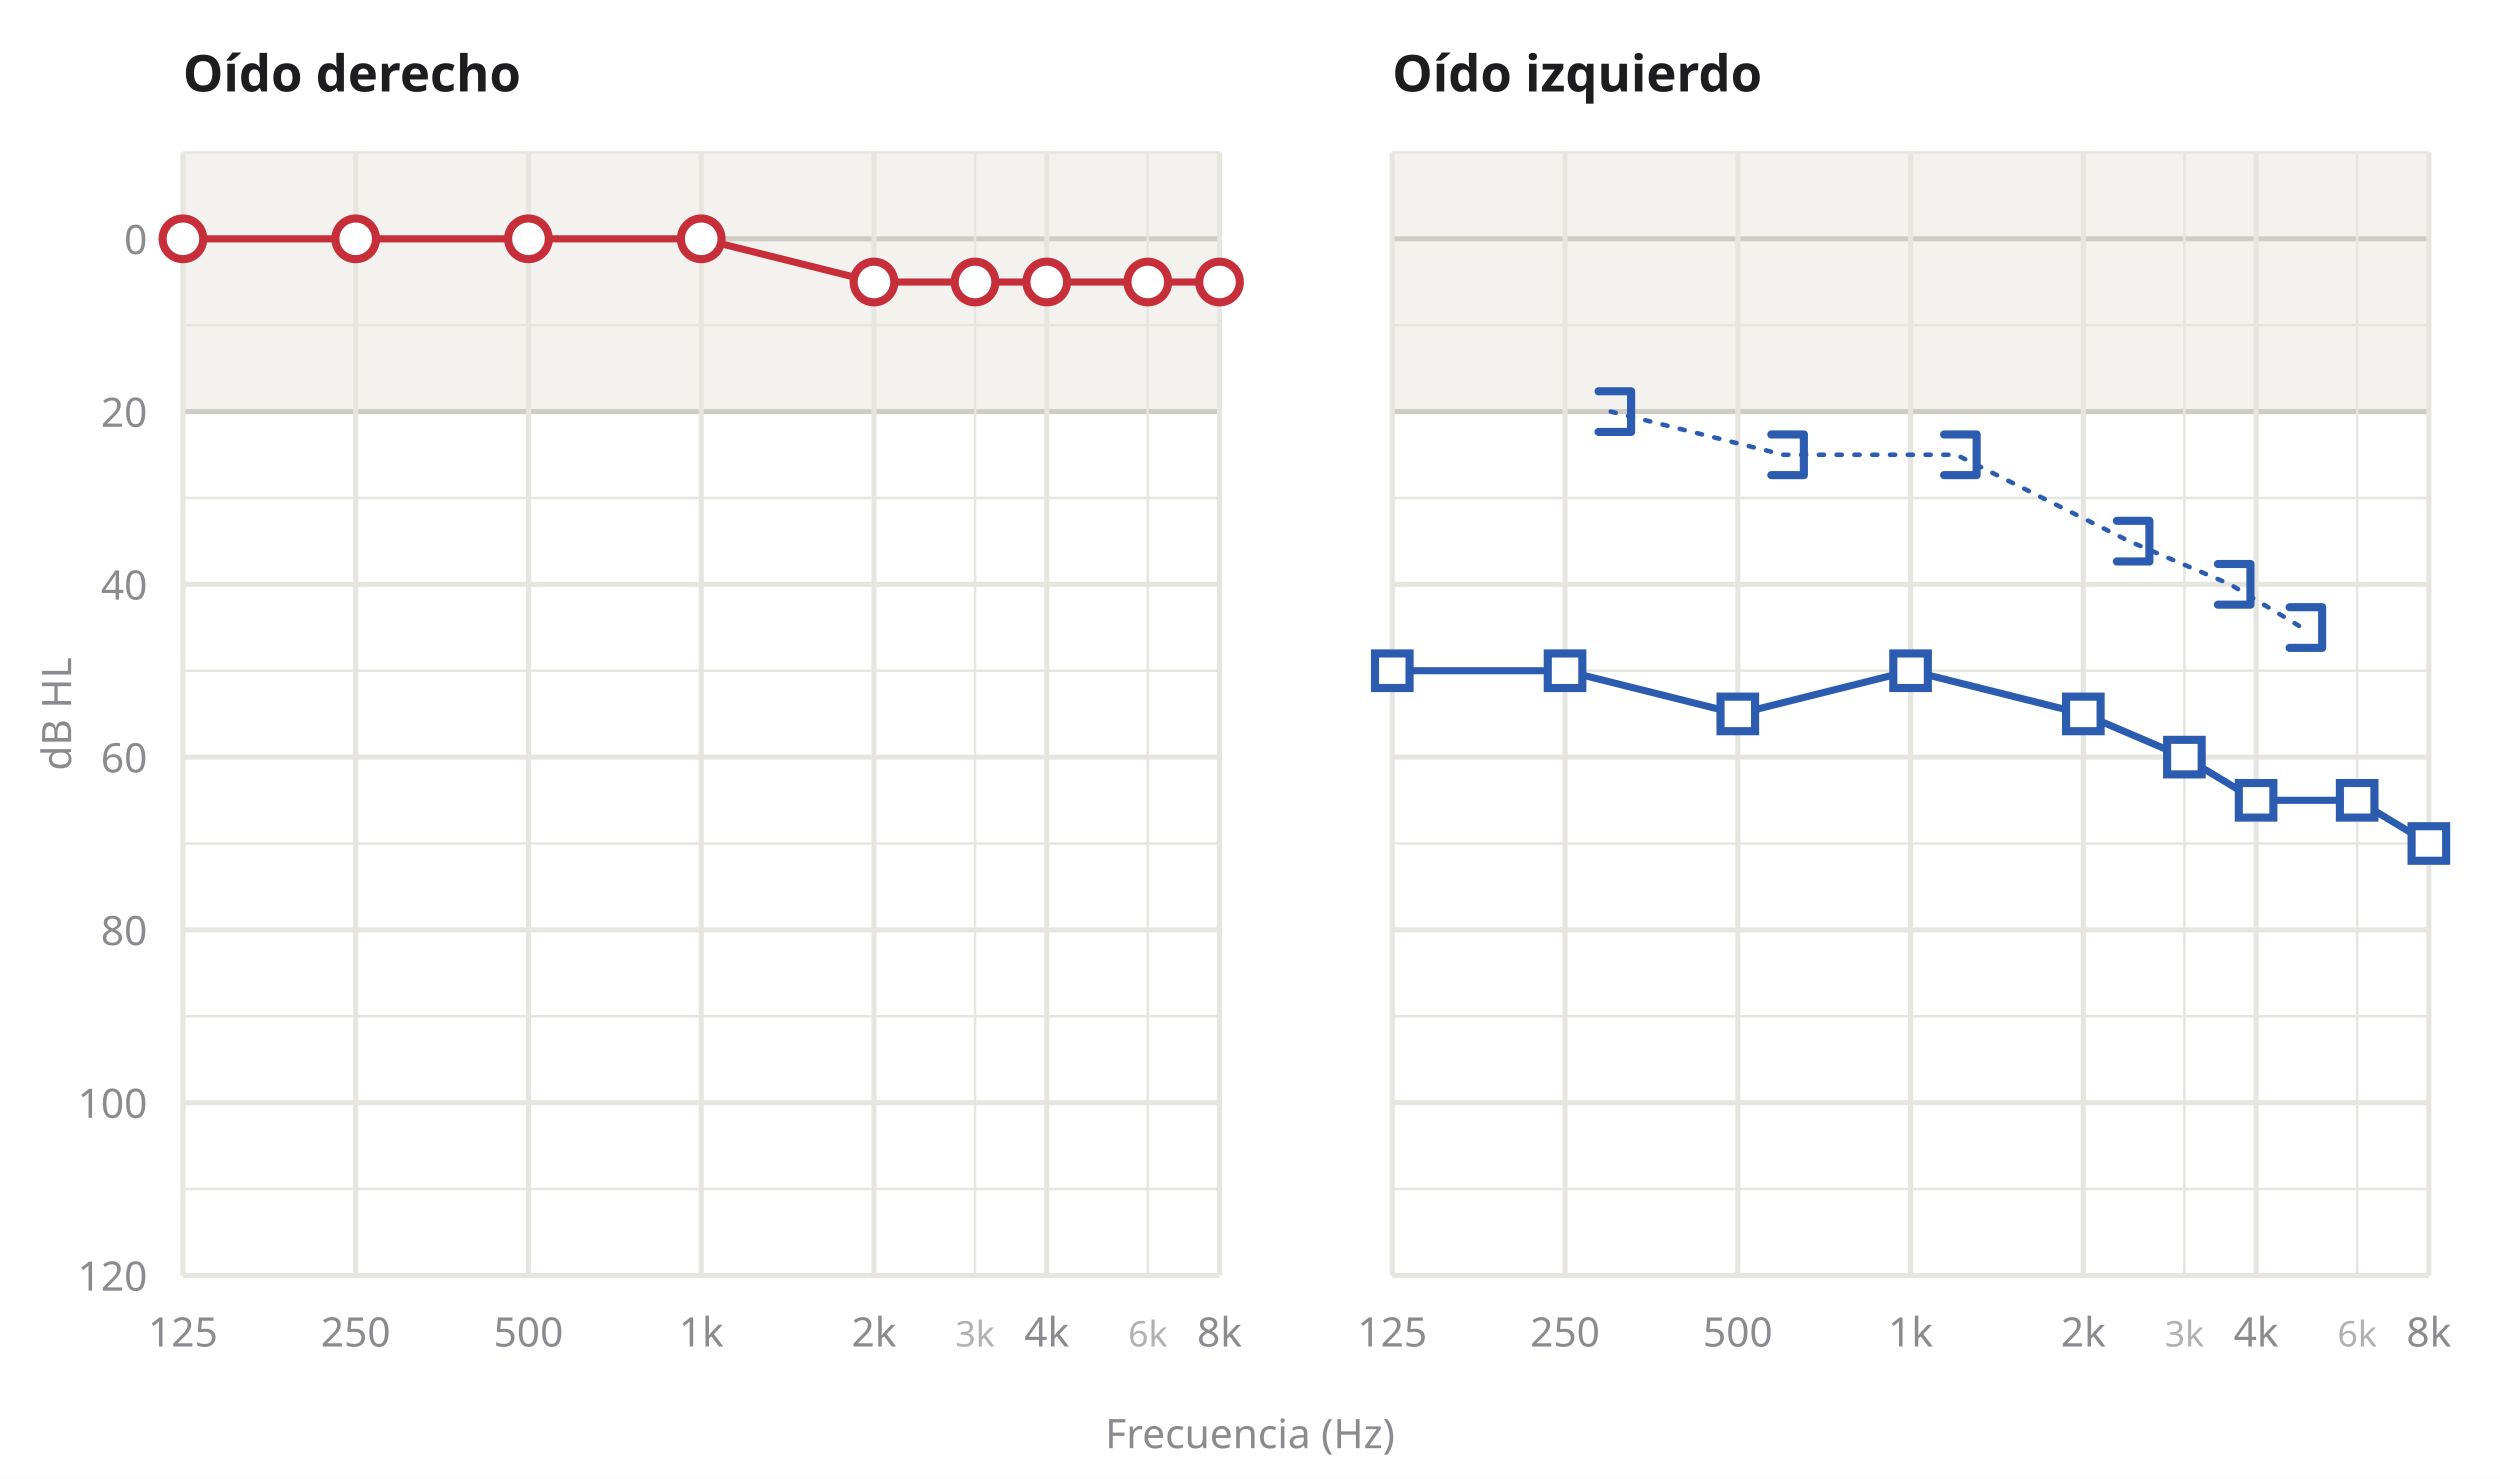
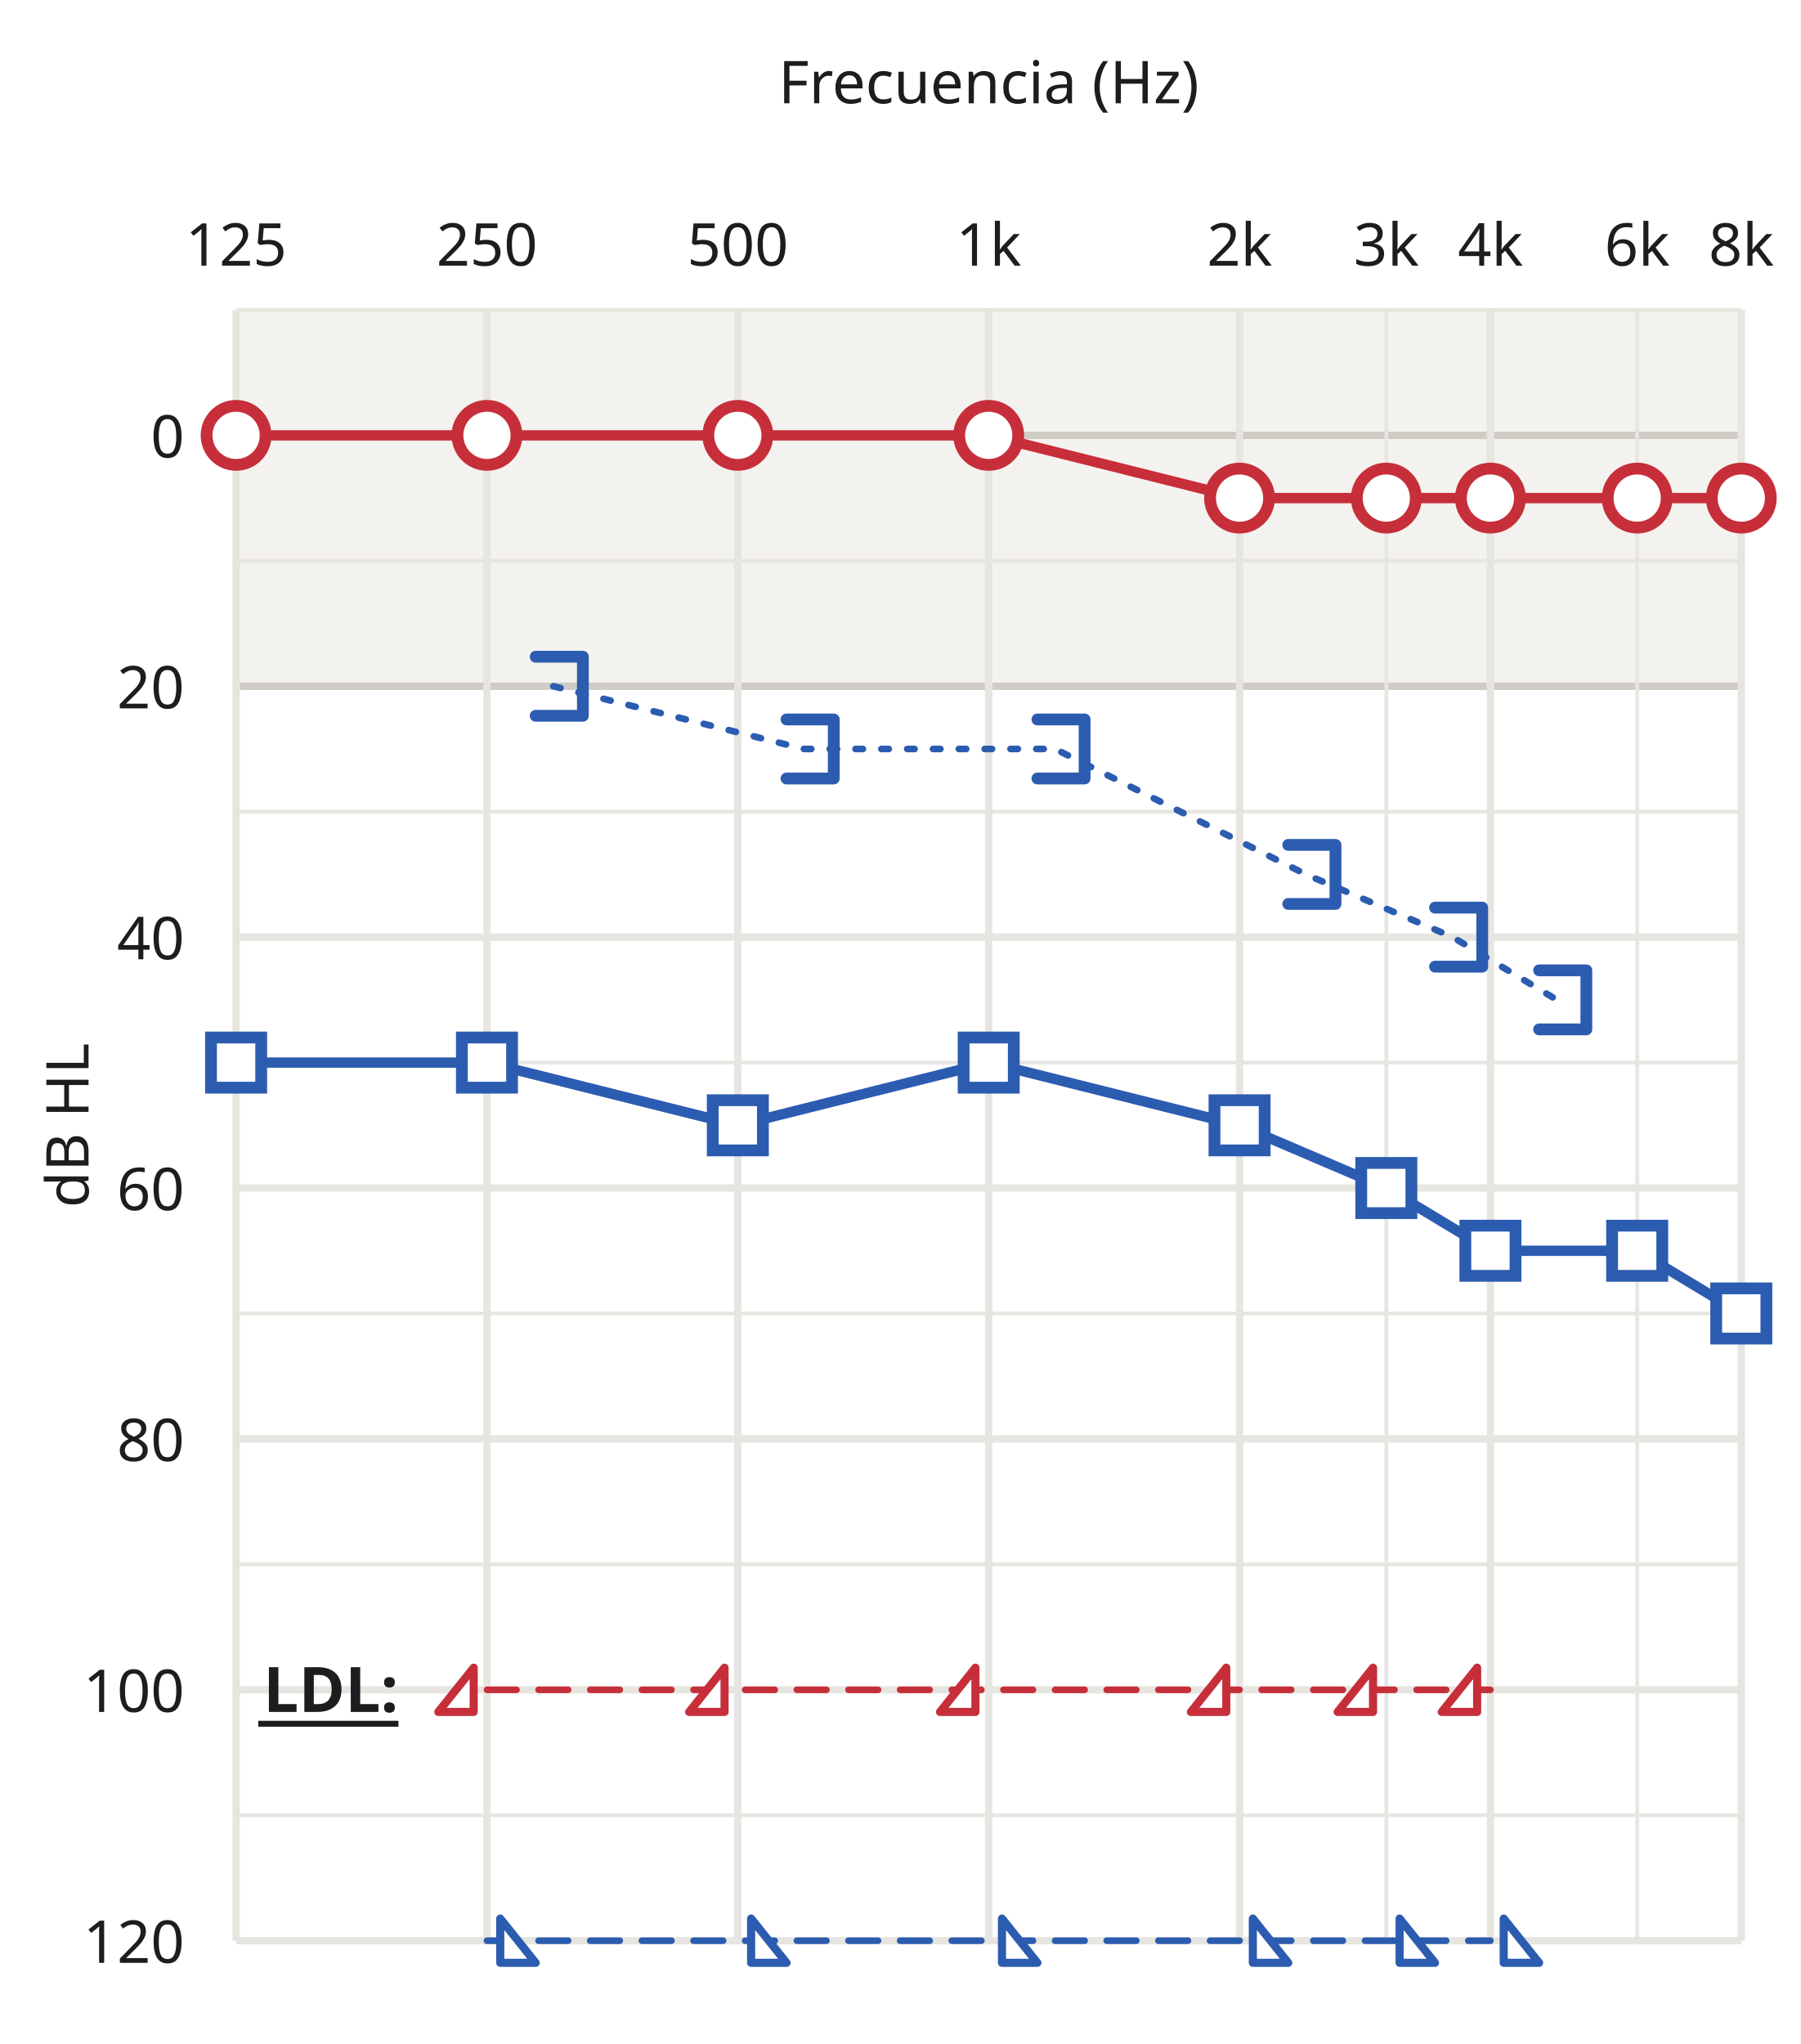
- <svg xmlns="http://www.w3.org/2000/svg" viewBox="0 0 492 291" width="492" height="291" font-family="'Plus Jakarta Sans', sans-serif">
+ <svg xmlns="http://www.w3.org/2000/svg" viewBox="0 0 244 277" width="244" height="277" font-family="'Plus Jakarta Sans', sans-serif">
  <rect width="100%" height="100%" fill="#ffffff" />
-   <rect x="36" y="30" width="204" height="51" fill="#f4f2ee" stroke="none" stroke-width="0" />
-   <line x1="36" y1="30" x2="240" y2="30" stroke="#e7e5e0" stroke-width="0.5" />
-   <line x1="36" y1="47" x2="240" y2="47" stroke="#cfccc5" stroke-width="1" />
-   <text x="29" y="50" font-size="8" fill="#8a8a90" text-anchor="end" font-weight="400">0</text>
-   <line x1="36" y1="64" x2="240" y2="64" stroke="#e7e5e0" stroke-width="0.5" />
-   <line x1="36" y1="81" x2="240" y2="81" stroke="#cfccc5" stroke-width="1" />
-   <text x="29" y="84" font-size="8" fill="#8a8a90" text-anchor="end" font-weight="400">20</text>
-   <line x1="36" y1="98" x2="240" y2="98" stroke="#e7e5e0" stroke-width="0.5" />
-   <line x1="36" y1="115" x2="240" y2="115" stroke="#e7e5e0" stroke-width="1" />
-   <text x="29" y="118" font-size="8" fill="#8a8a90" text-anchor="end" font-weight="400">40</text>
-   <line x1="36" y1="132" x2="240" y2="132" stroke="#e7e5e0" stroke-width="0.5" />
-   <line x1="36" y1="149" x2="240" y2="149" stroke="#e7e5e0" stroke-width="1" />
-   <text x="29" y="152" font-size="8" fill="#8a8a90" text-anchor="end" font-weight="400">60</text>
-   <line x1="36" y1="166" x2="240" y2="166" stroke="#e7e5e0" stroke-width="0.5" />
-   <line x1="36" y1="183" x2="240" y2="183" stroke="#e7e5e0" stroke-width="1" />
-   <text x="29" y="186" font-size="8" fill="#8a8a90" text-anchor="end" font-weight="400">80</text>
-   <line x1="36" y1="200" x2="240" y2="200" stroke="#e7e5e0" stroke-width="0.5" />
-   <line x1="36" y1="217" x2="240" y2="217" stroke="#e7e5e0" stroke-width="1" />
-   <text x="29" y="220" font-size="8" fill="#8a8a90" text-anchor="end" font-weight="400">100</text>
-   <line x1="36" y1="234" x2="240" y2="234" stroke="#e7e5e0" stroke-width="0.5" />
-   <line x1="36" y1="251" x2="240" y2="251" stroke="#e7e5e0" stroke-width="1" />
-   <text x="29" y="254" font-size="8" fill="#8a8a90" text-anchor="end" font-weight="400">120</text>
-   <line x1="36" y1="30" x2="36" y2="251" stroke="#e7e5e0" stroke-width="1" />
-   <text x="36" y="265" font-size="8" fill="#8a8a90" text-anchor="middle" font-weight="400">125</text>
-   <line x1="70" y1="30" x2="70" y2="251" stroke="#e7e5e0" stroke-width="1" />
-   <text x="70" y="265" font-size="8" fill="#8a8a90" text-anchor="middle" font-weight="400">250</text>
-   <line x1="104" y1="30" x2="104" y2="251" stroke="#e7e5e0" stroke-width="1" />
-   <text x="104" y="265" font-size="8" fill="#8a8a90" text-anchor="middle" font-weight="400">500</text>
-   <line x1="138" y1="30" x2="138" y2="251" stroke="#e7e5e0" stroke-width="1" />
-   <text x="138" y="265" font-size="8" fill="#8a8a90" text-anchor="middle" font-weight="400">1k</text>
-   <line x1="172" y1="30" x2="172" y2="251" stroke="#e7e5e0" stroke-width="1" />
-   <text x="172" y="265" font-size="8" fill="#8a8a90" text-anchor="middle" font-weight="400">2k</text>
-   <line x1="191.89" y1="30" x2="191.89" y2="251" stroke="#e7e5e0" stroke-width="0.5" />
-   <text x="191.89" y="265" font-size="7" fill="#b0b0b5" text-anchor="middle" font-weight="400">3k</text>
-   <line x1="206" y1="30" x2="206" y2="251" stroke="#e7e5e0" stroke-width="1" />
-   <text x="206" y="265" font-size="8" fill="#8a8a90" text-anchor="middle" font-weight="400">4k</text>
-   <line x1="225.89" y1="30" x2="225.89" y2="251" stroke="#e7e5e0" stroke-width="0.5" />
-   <text x="225.89" y="265" font-size="7" fill="#b0b0b5" text-anchor="middle" font-weight="400">6k</text>
-   <line x1="240" y1="30" x2="240" y2="251" stroke="#e7e5e0" stroke-width="1" />
-   <text x="240" y="265" font-size="8" fill="#8a8a90" text-anchor="middle" font-weight="400">8k</text>
-   <text x="36" y="18" font-size="10" fill="#1d1d1f" text-anchor="start" font-weight="600">Oído derecho</text>
-   <path d="M36,47 L70,47 L104,47 L138,47 L172,55.5 L191.89,55.5 L206,55.5 L225.89,55.5 L240,55.5" fill="none" stroke="#c62f3a" stroke-width="1.4" stroke-opacity="1.0" stroke-linejoin="round" stroke-linecap="round" />
-   <circle cx="36" cy="47" r="4" fill="#ffffff" stroke="#c62f3a" stroke-width="1.6" />
-   <circle cx="70" cy="47" r="4" fill="#ffffff" stroke="#c62f3a" stroke-width="1.6" />
-   <circle cx="104" cy="47" r="4" fill="#ffffff" stroke="#c62f3a" stroke-width="1.6" />
-   <circle cx="138" cy="47" r="4" fill="#ffffff" stroke="#c62f3a" stroke-width="1.6" />
-   <circle cx="172" cy="55.5" r="4" fill="#ffffff" stroke="#c62f3a" stroke-width="1.6" />
-   <circle cx="191.89" cy="55.5" r="4" fill="#ffffff" stroke="#c62f3a" stroke-width="1.6" />
-   <circle cx="206" cy="55.5" r="4" fill="#ffffff" stroke="#c62f3a" stroke-width="1.6" />
-   <circle cx="225.89" cy="55.5" r="4" fill="#ffffff" stroke="#c62f3a" stroke-width="1.6" />
-   <circle cx="240" cy="55.5" r="4" fill="#ffffff" stroke="#c62f3a" stroke-width="1.6" />
-   <rect x="274" y="30" width="204" height="51" fill="#f4f2ee" stroke="none" stroke-width="0" />
-   <line x1="274" y1="30" x2="478" y2="30" stroke="#e7e5e0" stroke-width="0.5" />
-   <line x1="274" y1="47" x2="478" y2="47" stroke="#cfccc5" stroke-width="1" />
-   <line x1="274" y1="64" x2="478" y2="64" stroke="#e7e5e0" stroke-width="0.5" />
-   <line x1="274" y1="81" x2="478" y2="81" stroke="#cfccc5" stroke-width="1" />
-   <line x1="274" y1="98" x2="478" y2="98" stroke="#e7e5e0" stroke-width="0.5" />
-   <line x1="274" y1="115" x2="478" y2="115" stroke="#e7e5e0" stroke-width="1" />
-   <line x1="274" y1="132" x2="478" y2="132" stroke="#e7e5e0" stroke-width="0.5" />
-   <line x1="274" y1="149" x2="478" y2="149" stroke="#e7e5e0" stroke-width="1" />
-   <line x1="274" y1="166" x2="478" y2="166" stroke="#e7e5e0" stroke-width="0.5" />
-   <line x1="274" y1="183" x2="478" y2="183" stroke="#e7e5e0" stroke-width="1" />
-   <line x1="274" y1="200" x2="478" y2="200" stroke="#e7e5e0" stroke-width="0.5" />
-   <line x1="274" y1="217" x2="478" y2="217" stroke="#e7e5e0" stroke-width="1" />
-   <line x1="274" y1="234" x2="478" y2="234" stroke="#e7e5e0" stroke-width="0.5" />
-   <line x1="274" y1="251" x2="478" y2="251" stroke="#e7e5e0" stroke-width="1" />
-   <line x1="274" y1="30" x2="274" y2="251" stroke="#e7e5e0" stroke-width="1" />
-   <text x="274" y="265" font-size="8" fill="#8a8a90" text-anchor="middle" font-weight="400">125</text>
-   <line x1="308" y1="30" x2="308" y2="251" stroke="#e7e5e0" stroke-width="1" />
-   <text x="308" y="265" font-size="8" fill="#8a8a90" text-anchor="middle" font-weight="400">250</text>
-   <line x1="342" y1="30" x2="342" y2="251" stroke="#e7e5e0" stroke-width="1" />
-   <text x="342" y="265" font-size="8" fill="#8a8a90" text-anchor="middle" font-weight="400">500</text>
-   <line x1="376" y1="30" x2="376" y2="251" stroke="#e7e5e0" stroke-width="1" />
-   <text x="376" y="265" font-size="8" fill="#8a8a90" text-anchor="middle" font-weight="400">1k</text>
-   <line x1="410" y1="30" x2="410" y2="251" stroke="#e7e5e0" stroke-width="1" />
-   <text x="410" y="265" font-size="8" fill="#8a8a90" text-anchor="middle" font-weight="400">2k</text>
-   <line x1="429.89" y1="30" x2="429.89" y2="251" stroke="#e7e5e0" stroke-width="0.5" />
-   <text x="429.89" y="265" font-size="7" fill="#b0b0b5" text-anchor="middle" font-weight="400">3k</text>
-   <line x1="444" y1="30" x2="444" y2="251" stroke="#e7e5e0" stroke-width="1" />
-   <text x="444" y="265" font-size="8" fill="#8a8a90" text-anchor="middle" font-weight="400">4k</text>
-   <line x1="463.89" y1="30" x2="463.89" y2="251" stroke="#e7e5e0" stroke-width="0.5" />
-   <text x="463.89" y="265" font-size="7" fill="#b0b0b5" text-anchor="middle" font-weight="400">6k</text>
-   <line x1="478" y1="30" x2="478" y2="251" stroke="#e7e5e0" stroke-width="1" />
-   <text x="478" y="265" font-size="8" fill="#8a8a90" text-anchor="middle" font-weight="400">8k</text>
-   <text x="274" y="18" font-size="10" fill="#1d1d1f" text-anchor="start" font-weight="600">Oído izquierdo</text>
-   <path d="M274,132 L308,132 L342,140.5 L376,132 L410,140.5 L429.89,149 L444,157.5 L463.89,157.5 L478,166" fill="none" stroke="#2c5cb0" stroke-width="1.4" stroke-opacity="1.0" stroke-linejoin="round" stroke-linecap="round" />
-   <path d="M317,81 L351,89.5 L385,89.5 L419,106.5 L438.89,115 L453,123.5" fill="none" stroke="#2c5cb0" stroke-width="0.9" stroke-opacity="1.0" stroke-linejoin="round" stroke-linecap="round" stroke-dasharray="1 2.5" />
-   <rect x="270.6" y="128.6" width="6.8" height="6.8" fill="#ffffff" stroke="#2c5cb0" stroke-width="1.6" />
-   <rect x="304.6" y="128.6" width="6.8" height="6.8" fill="#ffffff" stroke="#2c5cb0" stroke-width="1.6" />
-   <rect x="338.6" y="137.1" width="6.8" height="6.8" fill="#ffffff" stroke="#2c5cb0" stroke-width="1.6" />
-   <rect x="372.6" y="128.6" width="6.8" height="6.8" fill="#ffffff" stroke="#2c5cb0" stroke-width="1.6" />
-   <rect x="406.6" y="137.1" width="6.8" height="6.8" fill="#ffffff" stroke="#2c5cb0" stroke-width="1.6" />
-   <rect x="426.49" y="145.6" width="6.8" height="6.8" fill="#ffffff" stroke="#2c5cb0" stroke-width="1.6" />
-   <rect x="440.6" y="154.1" width="6.8" height="6.8" fill="#ffffff" stroke="#2c5cb0" stroke-width="1.6" />
-   <rect x="460.49" y="154.1" width="6.8" height="6.8" fill="#ffffff" stroke="#2c5cb0" stroke-width="1.6" />
-   <rect x="474.6" y="162.6" width="6.8" height="6.8" fill="#ffffff" stroke="#2c5cb0" stroke-width="1.6" />
-   <path d="M314.60,77.00 L321.00,77.00 L321.00,85.00 L314.60,85.00" fill="none" stroke="#2c5cb0" stroke-width="1.6" stroke-linejoin="round" stroke-linecap="round" />
-   <path d="M348.60,85.50 L355.00,85.50 L355.00,93.50 L348.60,93.50" fill="none" stroke="#2c5cb0" stroke-width="1.6" stroke-linejoin="round" stroke-linecap="round" />
-   <path d="M382.60,85.50 L389.00,85.50 L389.00,93.50 L382.60,93.50" fill="none" stroke="#2c5cb0" stroke-width="1.6" stroke-linejoin="round" stroke-linecap="round" />
-   <path d="M416.60,102.50 L423.00,102.50 L423.00,110.50 L416.60,110.50" fill="none" stroke="#2c5cb0" stroke-width="1.6" stroke-linejoin="round" stroke-linecap="round" />
-   <path d="M436.49,111.00 L442.89,111.00 L442.89,119.00 L436.49,119.00" fill="none" stroke="#2c5cb0" stroke-width="1.6" stroke-linejoin="round" stroke-linecap="round" />
-   <path d="M450.60,119.50 L457.00,119.50 L457.00,127.50 L450.60,127.50" fill="none" stroke="#2c5cb0" stroke-width="1.6" stroke-linejoin="round" stroke-linecap="round" />
-   <text x="14" y="140.5" font-size="8" fill="#8a8a90" text-anchor="middle" font-weight="400" transform="rotate(-90 14 140.5)">dB HL</text>
-   <text x="246" y="285" font-size="8" fill="#8a8a90" text-anchor="middle" font-weight="400">Frecuencia (Hz)</text>
+   <rect x="32" y="42" width="204" height="51" fill="#f4f2ee" stroke="none" stroke-width="0" />
+   <line x1="32" y1="42" x2="236" y2="42" stroke="#e7e5e0" stroke-width="0.5" />
+   <line x1="32" y1="59" x2="236" y2="59" stroke="#cfccc5" stroke-width="1" />
+   <text x="25" y="62" font-size="8" fill="#1d1d1f" text-anchor="end" font-weight="400">0</text>
+   <line x1="32" y1="76" x2="236" y2="76" stroke="#e7e5e0" stroke-width="0.5" />
+   <line x1="32" y1="93" x2="236" y2="93" stroke="#cfccc5" stroke-width="1" />
+   <text x="25" y="96" font-size="8" fill="#1d1d1f" text-anchor="end" font-weight="400">20</text>
+   <line x1="32" y1="110" x2="236" y2="110" stroke="#e7e5e0" stroke-width="0.5" />
+   <line x1="32" y1="127" x2="236" y2="127" stroke="#e7e5e0" stroke-width="1" />
+   <text x="25" y="130" font-size="8" fill="#1d1d1f" text-anchor="end" font-weight="400">40</text>
+   <line x1="32" y1="144" x2="236" y2="144" stroke="#e7e5e0" stroke-width="0.5" />
+   <line x1="32" y1="161" x2="236" y2="161" stroke="#e7e5e0" stroke-width="1" />
+   <text x="25" y="164" font-size="8" fill="#1d1d1f" text-anchor="end" font-weight="400">60</text>
+   <line x1="32" y1="178" x2="236" y2="178" stroke="#e7e5e0" stroke-width="0.5" />
+   <line x1="32" y1="195" x2="236" y2="195" stroke="#e7e5e0" stroke-width="1" />
+   <text x="25" y="198" font-size="8" fill="#1d1d1f" text-anchor="end" font-weight="400">80</text>
+   <line x1="32" y1="212" x2="236" y2="212" stroke="#e7e5e0" stroke-width="0.5" />
+   <line x1="32" y1="229" x2="236" y2="229" stroke="#e7e5e0" stroke-width="1" />
+   <text x="25" y="232" font-size="8" fill="#1d1d1f" text-anchor="end" font-weight="400">100</text>
+   <line x1="32" y1="246" x2="236" y2="246" stroke="#e7e5e0" stroke-width="0.5" />
+   <line x1="32" y1="263" x2="236" y2="263" stroke="#e7e5e0" stroke-width="1" />
+   <text x="25" y="266" font-size="8" fill="#1d1d1f" text-anchor="end" font-weight="400">120</text>
+   <line x1="32" y1="42" x2="32" y2="263" stroke="#e7e5e0" stroke-width="1" />
+   <text x="32" y="36" font-size="8" fill="#1d1d1f" text-anchor="middle" font-weight="400">125</text>
+   <line x1="66" y1="42" x2="66" y2="263" stroke="#e7e5e0" stroke-width="1" />
+   <text x="66" y="36" font-size="8" fill="#1d1d1f" text-anchor="middle" font-weight="400">250</text>
+   <line x1="100" y1="42" x2="100" y2="263" stroke="#e7e5e0" stroke-width="1" />
+   <text x="100" y="36" font-size="8" fill="#1d1d1f" text-anchor="middle" font-weight="400">500</text>
+   <line x1="134" y1="42" x2="134" y2="263" stroke="#e7e5e0" stroke-width="1" />
+   <text x="134" y="36" font-size="8" fill="#1d1d1f" text-anchor="middle" font-weight="400">1k</text>
+   <line x1="168" y1="42" x2="168" y2="263" stroke="#e7e5e0" stroke-width="1" />
+   <text x="168" y="36" font-size="8" fill="#1d1d1f" text-anchor="middle" font-weight="400">2k</text>
+   <line x1="187.89" y1="42" x2="187.89" y2="263" stroke="#e7e5e0" stroke-width="0.5" />
+   <text x="187.89" y="36" font-size="8" fill="#1d1d1f" text-anchor="middle" font-weight="400">3k</text>
+   <line x1="202" y1="42" x2="202" y2="263" stroke="#e7e5e0" stroke-width="1" />
+   <text x="202" y="36" font-size="8" fill="#1d1d1f" text-anchor="middle" font-weight="400">4k</text>
+   <line x1="221.89" y1="42" x2="221.89" y2="263" stroke="#e7e5e0" stroke-width="0.5" />
+   <text x="221.89" y="36" font-size="8" fill="#1d1d1f" text-anchor="middle" font-weight="400">6k</text>
+   <line x1="236" y1="42" x2="236" y2="263" stroke="#e7e5e0" stroke-width="1" />
+   <text x="236" y="36" font-size="8" fill="#1d1d1f" text-anchor="middle" font-weight="400">8k</text>
+   <path d="M32,59 L66,59 L100,59 L134,59 L168,67.5 L187.89,67.5 L202,67.5 L221.89,67.5 L236,67.5" fill="none" stroke="#c62f3a" stroke-width="1.4" stroke-opacity="1.0" stroke-linejoin="round" stroke-linecap="round" />
+   <path d="M66,229 L100,229 L134,229 L168,229 L187.89,229 L202,229" fill="none" stroke="#c62f3a" stroke-width="0.9" stroke-opacity="1.0" stroke-linejoin="round" stroke-linecap="round" stroke-dasharray="4 3" />
+   <text x="54" y="232" font-size="8.5" fill="#1d1d1f" text-anchor="end" font-weight="700">LDL:</text>
+   <line x1="35" y1="233.6" x2="54" y2="233.6" stroke="#1d1d1f" stroke-width="0.8" />
+   <path d="M64.20,226.00 L64.20,232.00 L59.40,232.00 Z" fill="#ffffff" stroke="#c62f3a" stroke-width="1.1" stroke-linejoin="round" stroke-linecap="round" />
+   <path d="M98.20,226.00 L98.20,232.00 L93.40,232.00 Z" fill="#ffffff" stroke="#c62f3a" stroke-width="1.1" stroke-linejoin="round" stroke-linecap="round" />
+   <path d="M132.20,226.00 L132.20,232.00 L127.40,232.00 Z" fill="#ffffff" stroke="#c62f3a" stroke-width="1.1" stroke-linejoin="round" stroke-linecap="round" />
+   <path d="M166.20,226.00 L166.20,232.00 L161.40,232.00 Z" fill="#ffffff" stroke="#c62f3a" stroke-width="1.1" stroke-linejoin="round" stroke-linecap="round" />
+   <path d="M186.09,226.00 L186.09,232.00 L181.29,232.00 Z" fill="#ffffff" stroke="#c62f3a" stroke-width="1.1" stroke-linejoin="round" stroke-linecap="round" />
+   <path d="M200.20,226.00 L200.20,232.00 L195.40,232.00 Z" fill="#ffffff" stroke="#c62f3a" stroke-width="1.1" stroke-linejoin="round" stroke-linecap="round" />
+   <circle cx="32" cy="59" r="4" fill="#ffffff" stroke="#c62f3a" stroke-width="1.6" />
+   <circle cx="66" cy="59" r="4" fill="#ffffff" stroke="#c62f3a" stroke-width="1.6" />
+   <circle cx="100" cy="59" r="4" fill="#ffffff" stroke="#c62f3a" stroke-width="1.6" />
+   <circle cx="134" cy="59" r="4" fill="#ffffff" stroke="#c62f3a" stroke-width="1.6" />
+   <circle cx="168" cy="67.5" r="4" fill="#ffffff" stroke="#c62f3a" stroke-width="1.6" />
+   <circle cx="187.89" cy="67.5" r="4" fill="#ffffff" stroke="#c62f3a" stroke-width="1.6" />
+   <circle cx="202" cy="67.5" r="4" fill="#ffffff" stroke="#c62f3a" stroke-width="1.6" />
+   <circle cx="221.89" cy="67.5" r="4" fill="#ffffff" stroke="#c62f3a" stroke-width="1.6" />
+   <circle cx="236" cy="67.5" r="4" fill="#ffffff" stroke="#c62f3a" stroke-width="1.6" />
+   <path d="M32,144 L66,144 L100,152.5 L134,144 L168,152.5 L187.89,161 L202,169.5 L221.89,169.5 L236,178" fill="none" stroke="#2c5cb0" stroke-width="1.4" stroke-opacity="1.0" stroke-linejoin="round" stroke-linecap="round" />
+   <path d="M75,93 L109,101.5 L143,101.5 L177,118.5 L196.89,127 L211,135.5" fill="none" stroke="#2c5cb0" stroke-width="0.9" stroke-opacity="1.0" stroke-linejoin="round" stroke-linecap="round" stroke-dasharray="1 2.5" />
+   <path d="M66,263 L100,263 L134,263 L168,263 L187.89,263 L202,263" fill="none" stroke="#2c5cb0" stroke-width="0.9" stroke-opacity="1.0" stroke-linejoin="round" stroke-linecap="round" stroke-dasharray="4 3" />
+   <path d="M67.80,260.00 L67.80,266.00 L72.60,266.00 Z" fill="#ffffff" stroke="#2c5cb0" stroke-width="1.1" stroke-linejoin="round" stroke-linecap="round" />
+   <path d="M101.80,260.00 L101.80,266.00 L106.60,266.00 Z" fill="#ffffff" stroke="#2c5cb0" stroke-width="1.1" stroke-linejoin="round" stroke-linecap="round" />
+   <path d="M135.80,260.00 L135.80,266.00 L140.60,266.00 Z" fill="#ffffff" stroke="#2c5cb0" stroke-width="1.1" stroke-linejoin="round" stroke-linecap="round" />
+   <path d="M169.80,260.00 L169.80,266.00 L174.60,266.00 Z" fill="#ffffff" stroke="#2c5cb0" stroke-width="1.1" stroke-linejoin="round" stroke-linecap="round" />
+   <path d="M189.69,260.00 L189.69,266.00 L194.49,266.00 Z" fill="#ffffff" stroke="#2c5cb0" stroke-width="1.1" stroke-linejoin="round" stroke-linecap="round" />
+   <path d="M203.80,260.00 L203.80,266.00 L208.60,266.00 Z" fill="#ffffff" stroke="#2c5cb0" stroke-width="1.1" stroke-linejoin="round" stroke-linecap="round" />
+   <rect x="28.6" y="140.6" width="6.8" height="6.8" fill="#ffffff" stroke="#2c5cb0" stroke-width="1.6" />
+   <rect x="62.6" y="140.6" width="6.8" height="6.8" fill="#ffffff" stroke="#2c5cb0" stroke-width="1.6" />
+   <rect x="96.6" y="149.1" width="6.8" height="6.8" fill="#ffffff" stroke="#2c5cb0" stroke-width="1.6" />
+   <rect x="130.6" y="140.6" width="6.8" height="6.8" fill="#ffffff" stroke="#2c5cb0" stroke-width="1.6" />
+   <rect x="164.6" y="149.1" width="6.8" height="6.8" fill="#ffffff" stroke="#2c5cb0" stroke-width="1.6" />
+   <rect x="184.49" y="157.6" width="6.8" height="6.8" fill="#ffffff" stroke="#2c5cb0" stroke-width="1.6" />
+   <rect x="198.6" y="166.1" width="6.8" height="6.8" fill="#ffffff" stroke="#2c5cb0" stroke-width="1.6" />
+   <rect x="218.49" y="166.1" width="6.8" height="6.8" fill="#ffffff" stroke="#2c5cb0" stroke-width="1.6" />
+   <rect x="232.6" y="174.6" width="6.8" height="6.8" fill="#ffffff" stroke="#2c5cb0" stroke-width="1.6" />
+   <path d="M72.60,89.00 L79.00,89.00 L79.00,97.00 L72.60,97.00" fill="none" stroke="#2c5cb0" stroke-width="1.6" stroke-linejoin="round" stroke-linecap="round" />
+   <path d="M106.60,97.50 L113.00,97.50 L113.00,105.50 L106.60,105.50" fill="none" stroke="#2c5cb0" stroke-width="1.6" stroke-linejoin="round" stroke-linecap="round" />
+   <path d="M140.60,97.50 L147.00,97.50 L147.00,105.50 L140.60,105.50" fill="none" stroke="#2c5cb0" stroke-width="1.6" stroke-linejoin="round" stroke-linecap="round" />
+   <path d="M174.60,114.50 L181.00,114.50 L181.00,122.50 L174.60,122.50" fill="none" stroke="#2c5cb0" stroke-width="1.6" stroke-linejoin="round" stroke-linecap="round" />
+   <path d="M194.49,123.00 L200.89,123.00 L200.89,131.00 L194.49,131.00" fill="none" stroke="#2c5cb0" stroke-width="1.6" stroke-linejoin="round" stroke-linecap="round" />
+   <path d="M208.60,131.50 L215.00,131.50 L215.00,139.50 L208.60,139.50" fill="none" stroke="#2c5cb0" stroke-width="1.6" stroke-linejoin="round" stroke-linecap="round" />
+   <text x="12" y="152.5" font-size="8" fill="#1d1d1f" text-anchor="middle" font-weight="400" transform="rotate(-90 12 152.5)">dB HL</text>
+   <text x="134" y="14" font-size="8" fill="#1d1d1f" text-anchor="middle" font-weight="400">Frecuencia (Hz)</text>
</svg>
